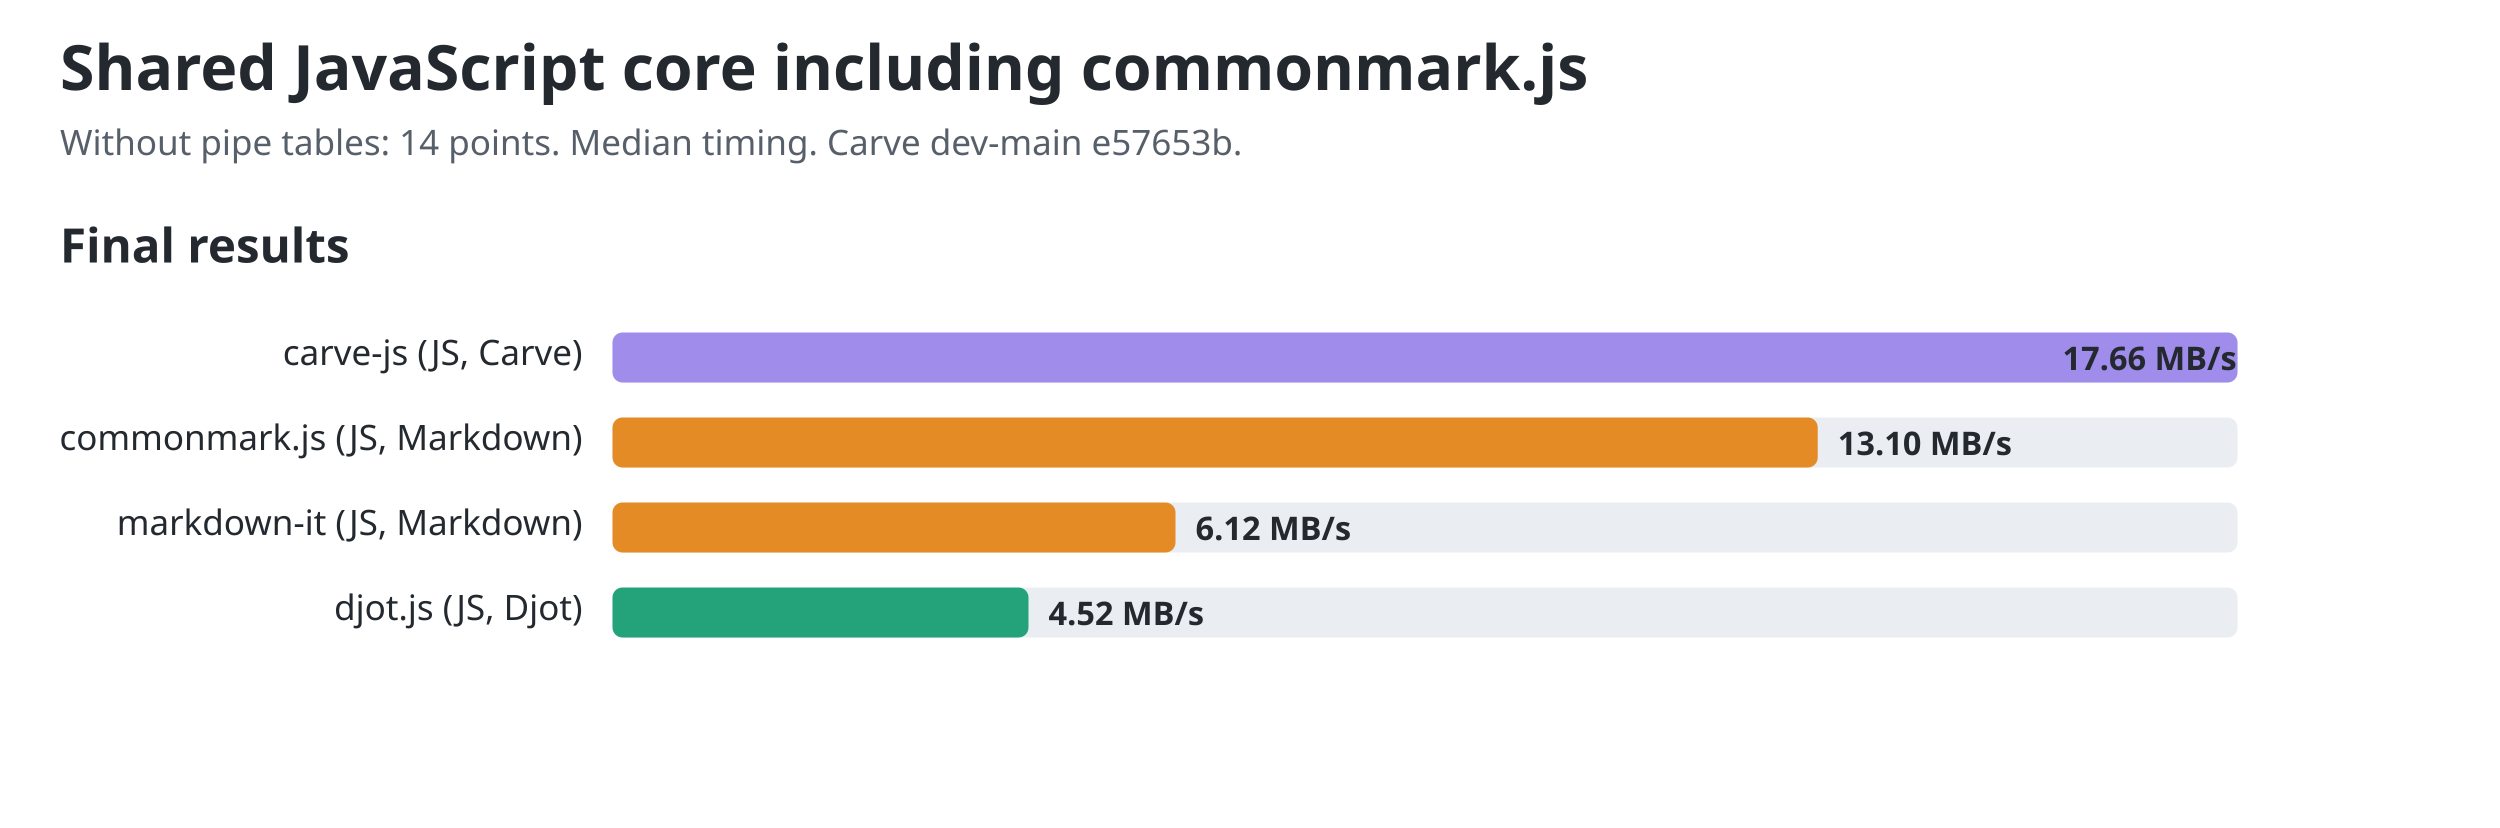
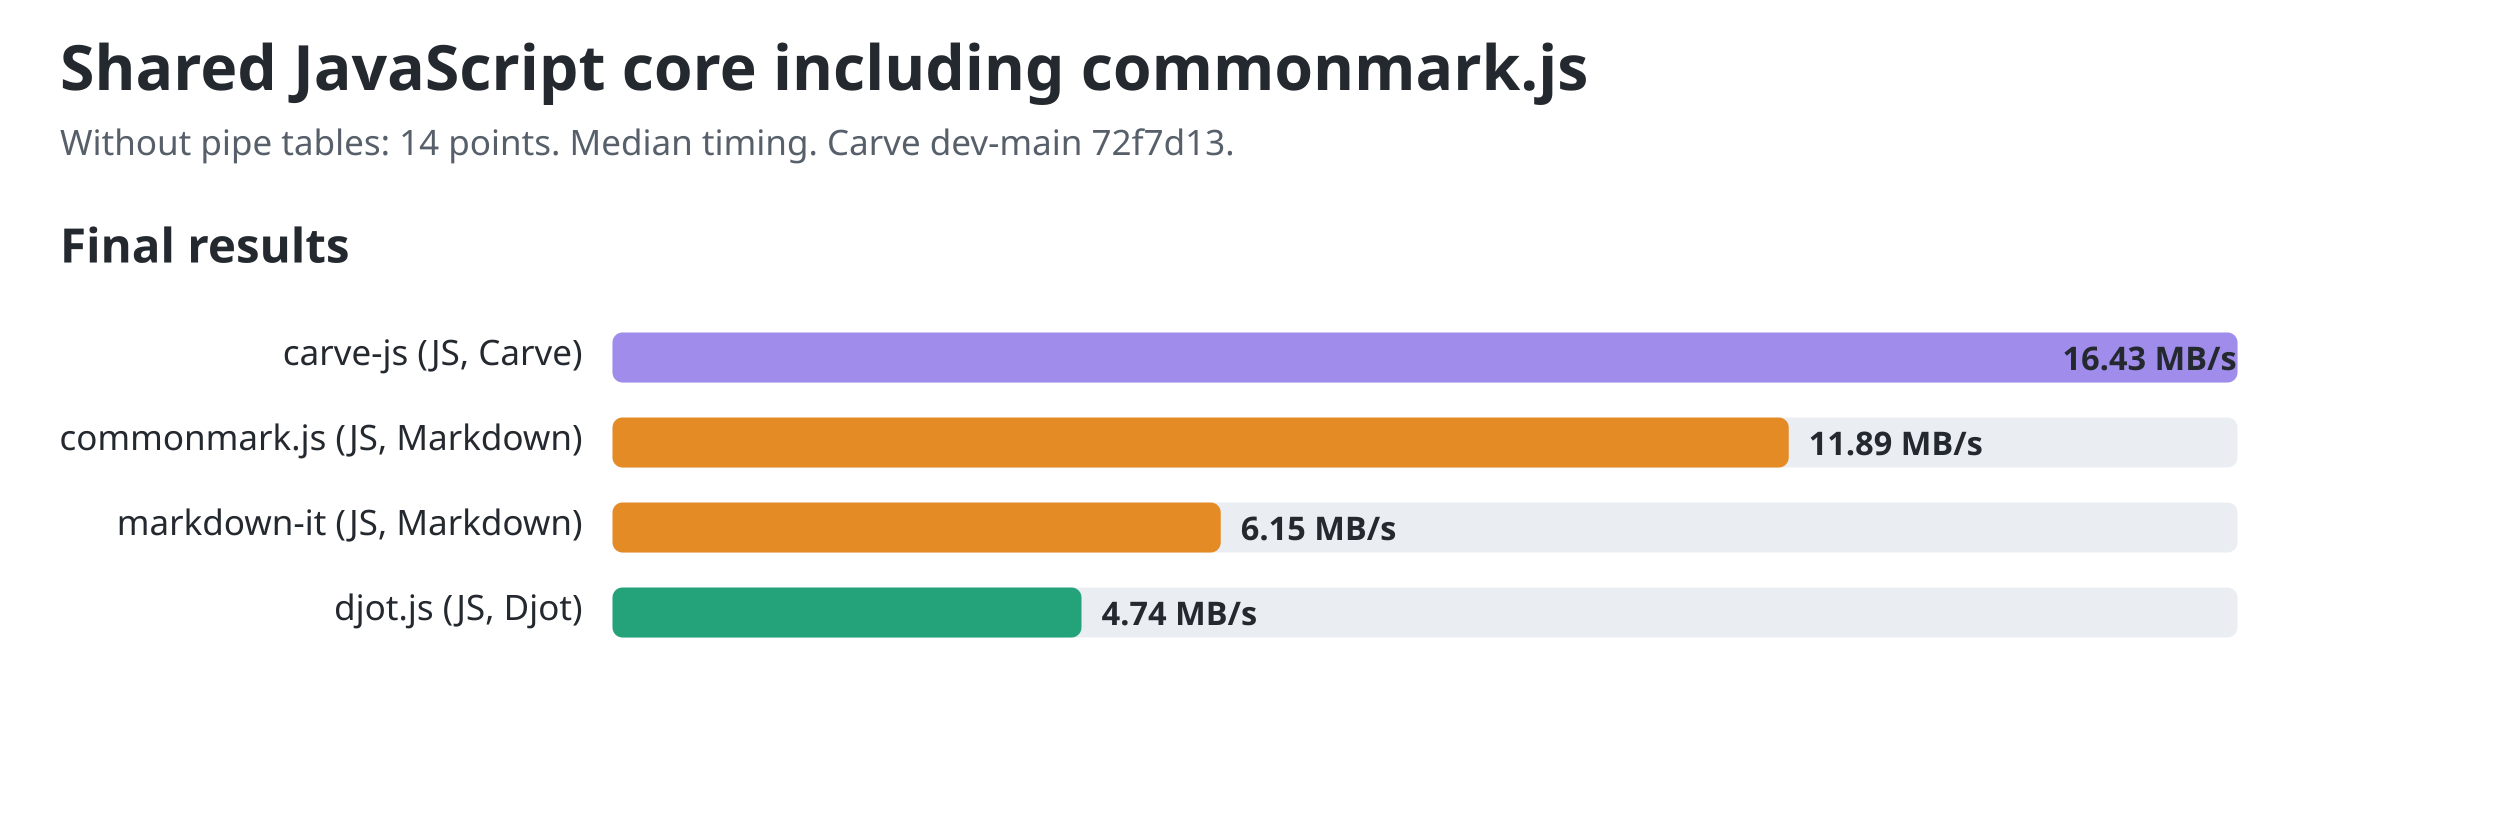
<svg xmlns="http://www.w3.org/2000/svg" width="1000" height="331" viewBox="0 0 1000 331" role="img" aria-labelledby="title desc">
  <style>text{font-family:ui-sans-serif,system-ui,sans-serif;fill:#24292f}.title{font-size:25px;font-weight:700}.sub{font-size:14px;fill:#57606a}.group{font-size:19px;font-weight:650}.label{font-size:14px}.value{font-size:13px;font-weight:650;fill:#24292f}.track{fill:#eaeef2}@media(prefers-color-scheme:dark){text,.value{fill:#f0f6fc}.sub{fill:#8c959f}.track{fill:#30363d}}</style>
  <text id="chart-title" class="title" x="24" y="36">Shared JavaScript core including commonmark.js</text>
-   <text class="sub" x="24" y="62">Without pipe tables: 14 points. Median timing. Carve dev-main e57653b.</text>
+   <text class="sub" x="24" y="62">Without pipe tables: 14 points. Median timing. Carve dev-main 72f7d13.</text>
  <text class="group" x="24" y="105">Final results</text>
  <text class="label" x="233" y="146" text-anchor="end">carve-js (JS, Carve)</text>
  <rect class="track" x="245" y="133" width="650" height="20" rx="4" />
  <rect x="245" y="133" width="650.0" height="20" rx="4" fill="#a08ceb" />
-   <text class="value" x="825" y="148">17.66 MB/s</text>
+   <text class="value" x="825" y="148">16.43 MB/s</text>
  <text class="label" x="233" y="180" text-anchor="end">commonmark.js (JS, Markdown)</text>
  <rect class="track" x="245" y="167" width="650" height="20" rx="4" />
-   <rect x="245" y="167" width="482.1" height="20" rx="4" fill="#e58b25" />
-   <text class="value" x="735.124" y="182">13.10 MB/s</text>
+   <rect x="245" y="167" width="470.5" height="20" rx="4" fill="#e58b25" />
+   <text class="value" x="723.469" y="182">11.89 MB/s</text>
  <text class="label" x="233" y="214" text-anchor="end">markdown-it (JS, Markdown)</text>
  <rect class="track" x="245" y="201" width="650" height="20" rx="4" />
-   <rect x="245" y="201" width="225.2" height="20" rx="4" fill="#e58b25" />
-   <text class="value" x="478.219" y="216">6.12 MB/s</text>
+   <rect x="245" y="201" width="243.3" height="20" rx="4" fill="#e58b25" />
+   <text class="value" x="496.313" y="216">6.15 MB/s</text>
  <text class="label" x="233" y="248" text-anchor="end">djot.js (JS, Djot)</text>
  <rect class="track" x="245" y="235" width="650" height="20" rx="4" />
-   <rect x="245" y="235" width="166.4" height="20" rx="4" fill="#24a37a" />
-   <text class="value" x="419.396" y="250">4.52 MB/s</text>
+   <rect x="245" y="235" width="187.6" height="20" rx="4" fill="#24a37a" />
+   <text class="value" x="440.639" y="250">4.74 MB/s</text>
</svg>
